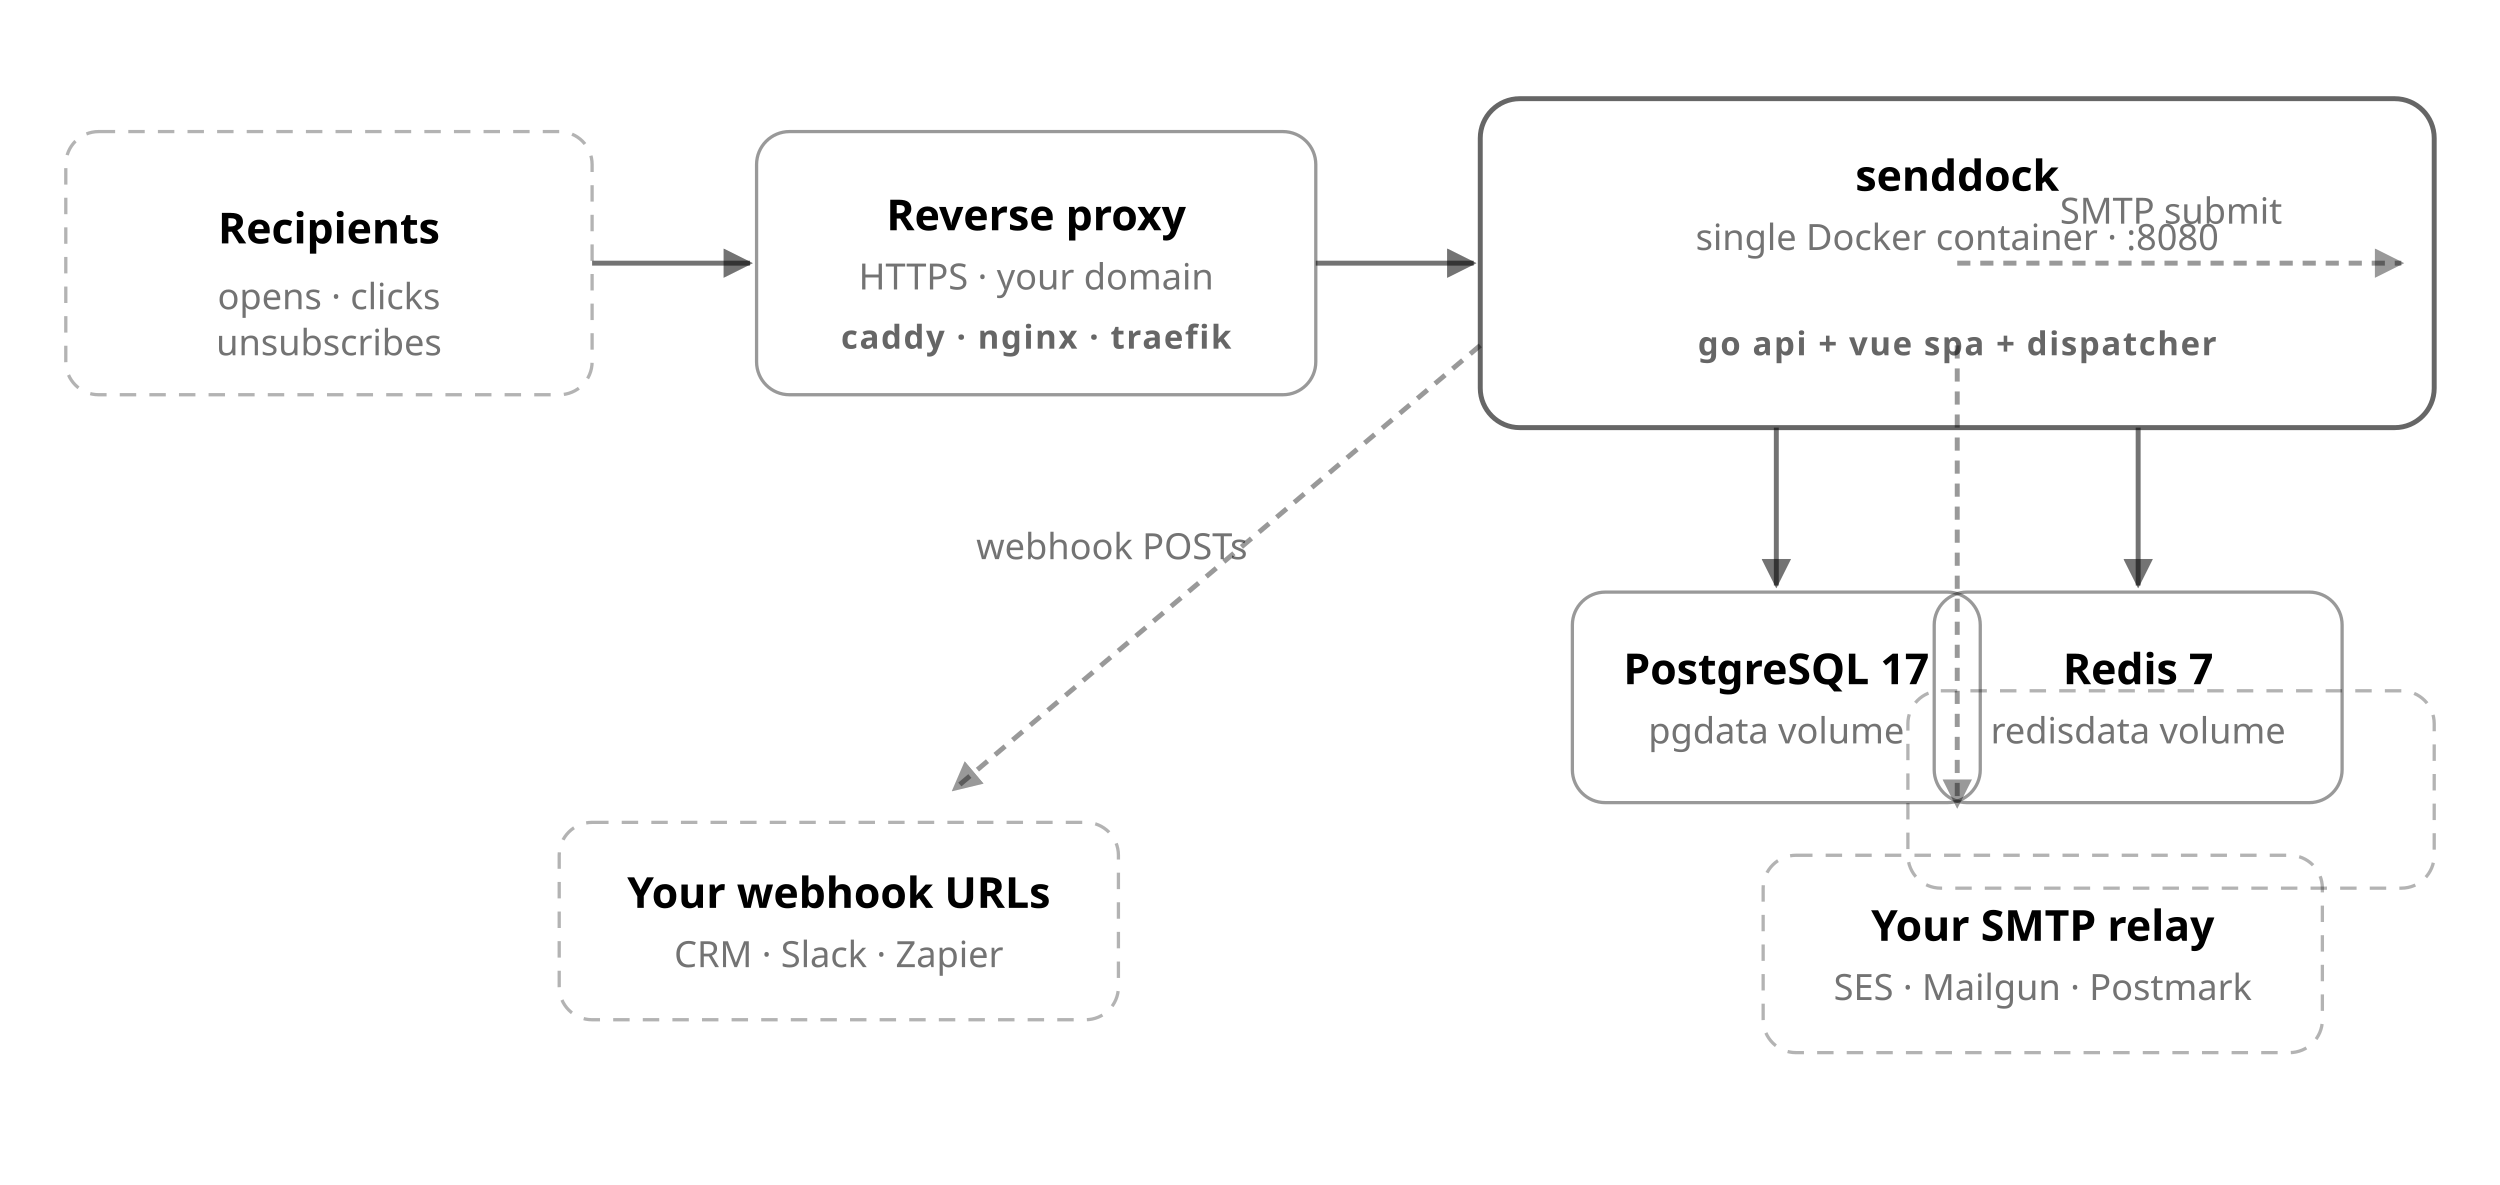
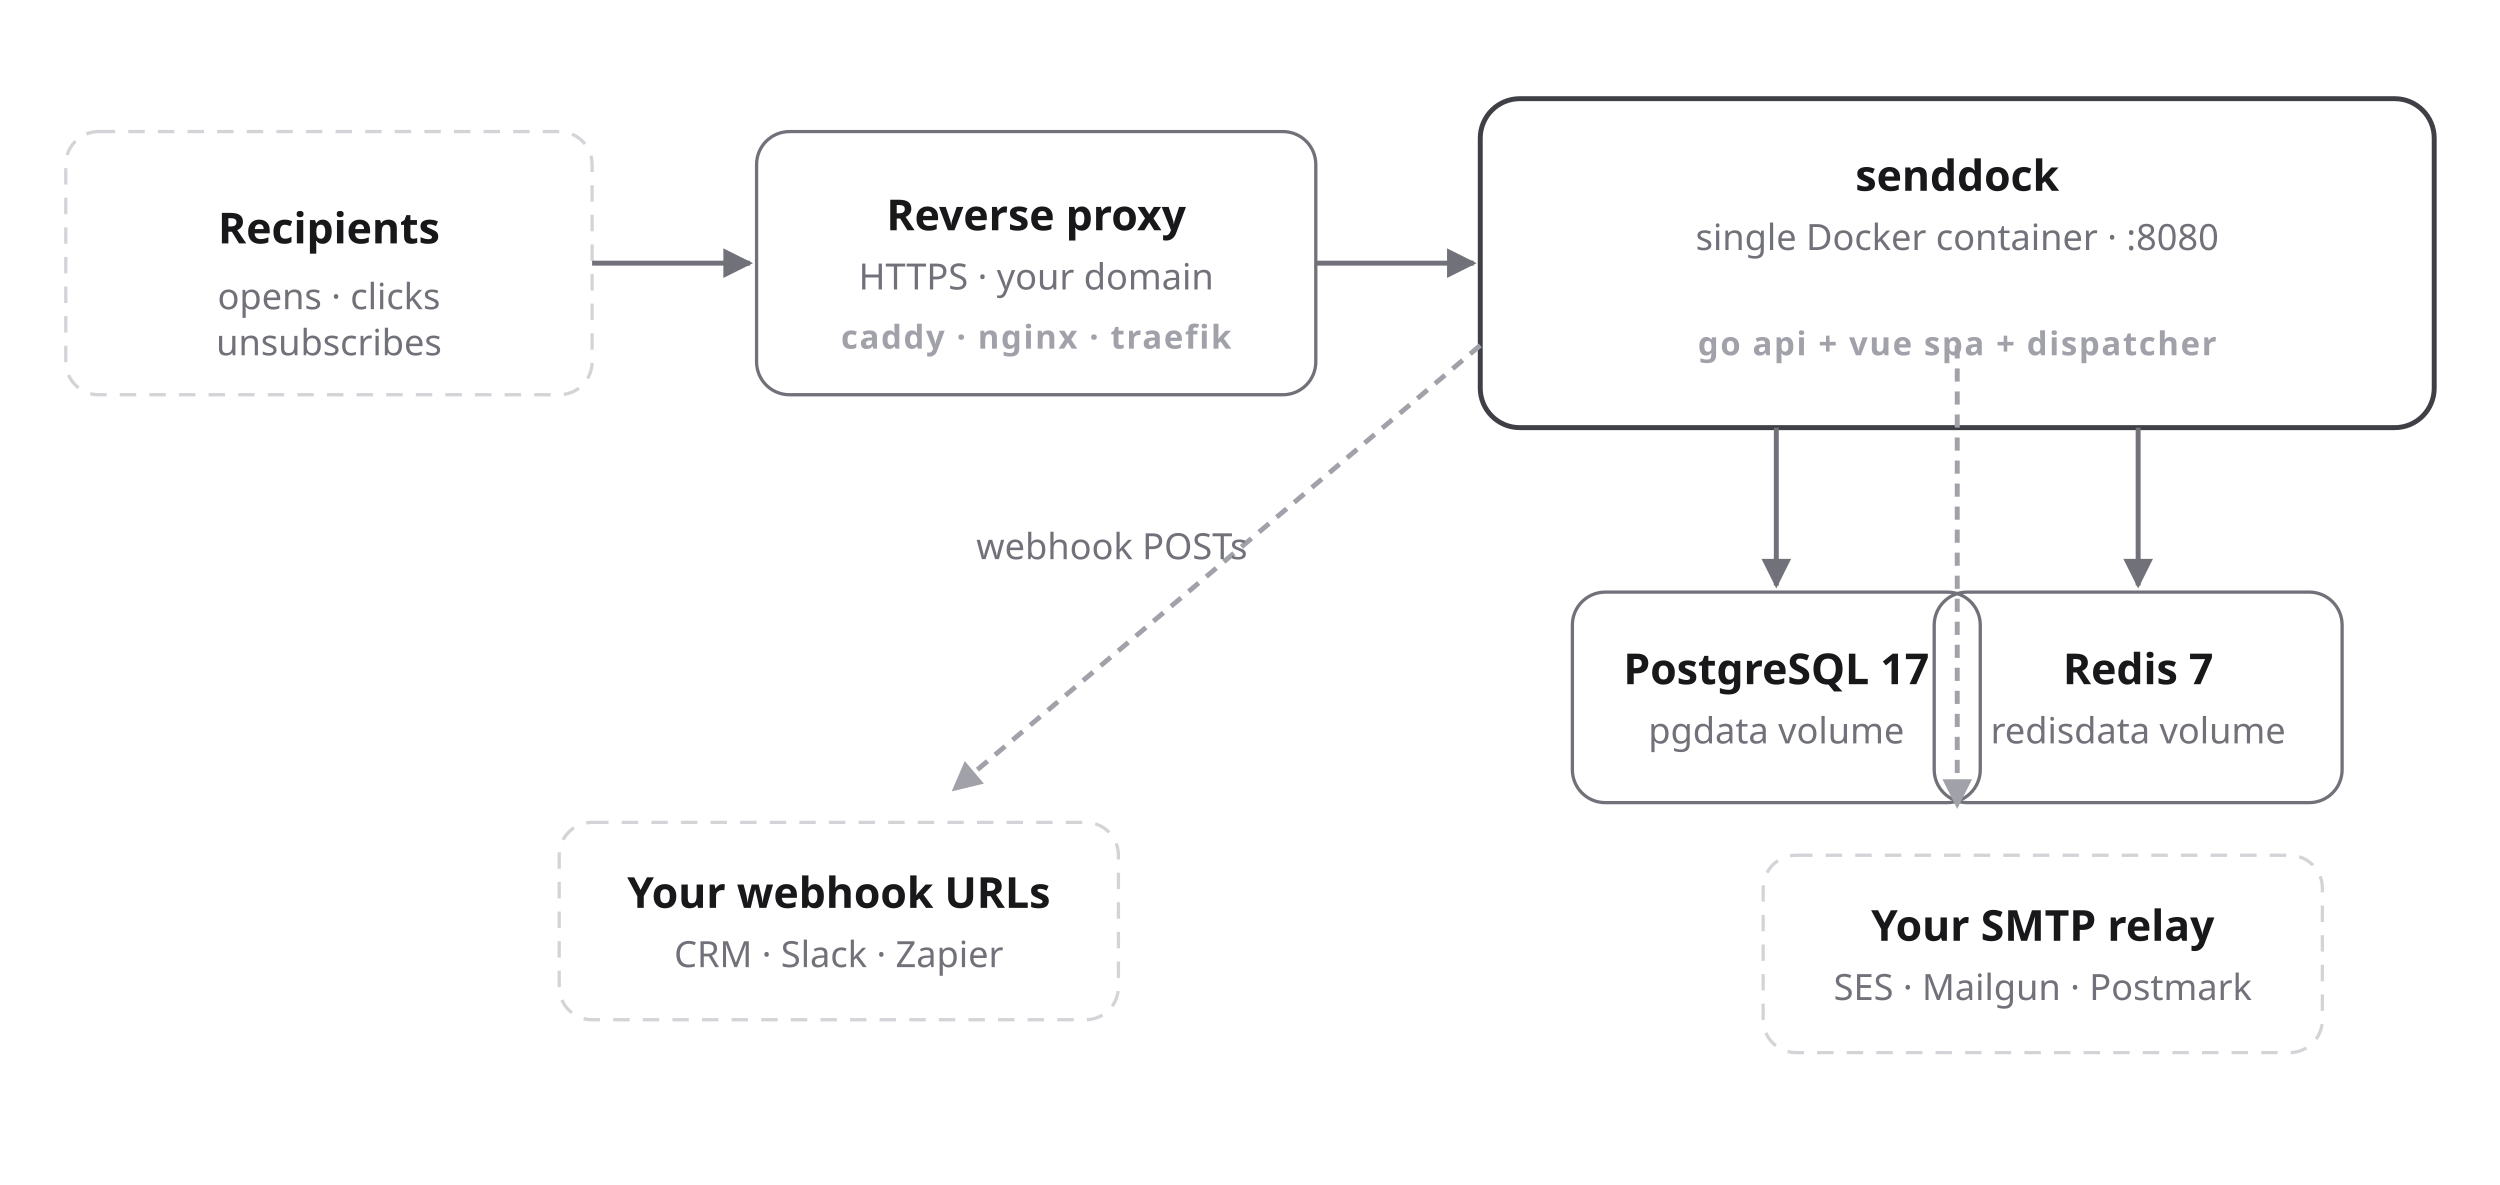
<svg xmlns="http://www.w3.org/2000/svg" viewBox="0 0 760 360" role="img" aria-label="SendDock self-hosted architecture: HTTPS reverse proxy fronts a single Go container that talks to PostgreSQL, Redis, your SMTP relay, and posts events to your webhook endpoints; recipients hit tracking and unsubscribe routes through the same proxy">
  <defs>
    <marker id="ar-a" viewBox="0 0 10 10" refX="9" refY="5" markerWidth="6" markerHeight="6" orient="auto-start-reverse">
-       <path d="M 0 0 L 10 5 L 0 10 z" fill="currentColor" opacity="0.55" />
+       <path d="M 0 0 L 10 5 L 0 10 z" class="arrow-head" />
    </marker>
    <marker id="ar-ad" viewBox="0 0 10 10" refX="9" refY="5" markerWidth="6" markerHeight="6" orient="auto-start-reverse">
-       <path d="M 0 0 L 10 5 L 0 10 z" fill="currentColor" opacity="0.4" />
+       <path d="M 0 0 L 10 5 L 0 10 z" class="arrow-head-soft" />
    </marker>
  </defs>
  <style>
-     .box { fill: none; stroke: currentColor; stroke-opacity: 0.4; }
-     .container { fill: none; stroke: currentColor; stroke-opacity: 0.6; stroke-width: 1.5; }
-     .ext { fill: none; stroke: currentColor; stroke-opacity: 0.3; stroke-dasharray: 5 4; }
-     .label { font: 600 13px ui-sans-serif, system-ui, sans-serif; fill: currentColor; }
-     .title { font: 700 13px ui-sans-serif, system-ui, sans-serif; fill: currentColor; }
-     .sub { font: 11px ui-sans-serif, system-ui, sans-serif; fill: currentColor; fill-opacity: 0.55; }
-     .pill { font: 600 10px ui-sans-serif, system-ui, sans-serif; letter-spacing: 0.05em; text-transform: uppercase; fill: currentColor; fill-opacity: 0.6; }
-     .arrow { stroke: currentColor; stroke-opacity: 0.55; fill: none; stroke-width: 1.5; }
-     .arrow-d { stroke: currentColor; stroke-opacity: 0.4; fill: none; stroke-width: 1.5; stroke-dasharray: 4 3; }
+     .arrow-head { fill: #71717a; }
+     .arrow-head-soft { fill: #a1a1aa; }
+     .box { fill: none; stroke: #71717a; }
+     .container { fill: none; stroke: #3f3f46; stroke-width: 1.5; }
+     .ext { fill: none; stroke: #d4d4d8; stroke-dasharray: 5 4; }
+     .label { font: 600 13px ui-sans-serif, system-ui, sans-serif; fill: #18181b; }
+     .title { font: 700 13px ui-sans-serif, system-ui, sans-serif; fill: #18181b; }
+     .sub { font: 11px ui-sans-serif, system-ui, sans-serif; fill: #71717a; }
+     .pill { font: 600 10px ui-sans-serif, system-ui, sans-serif; letter-spacing: 0.05em; text-transform: uppercase; fill: #a1a1aa; }
+     .arrow { stroke: #71717a; fill: none; stroke-width: 1.5; }
+     .arrow-d { stroke: #a1a1aa; fill: none; stroke-width: 1.5; stroke-dasharray: 4 3; }
+     @media (prefers-color-scheme: dark) {
+       .arrow-head { fill: #a1a1aa; }
+       .arrow-head-soft { fill: #71717a; }
+       .box { stroke: #a1a1aa; }
+       .container { stroke: #e4e4e7; }
+       .ext { stroke: #52525b; }
+       .label { fill: #fafafa; }
+       .title { fill: #fafafa; }
+       .sub { fill: #a1a1aa; }
+       .pill { fill: #71717a; }
+       .arrow { stroke: #a1a1aa; }
+       .arrow-d { stroke: #71717a; }
+     }
  </style>
  <g transform="translate(20,40)">
    <rect class="ext" x="0" y="0" width="160" height="80" rx="10" />
    <text class="title" x="80" y="34" text-anchor="middle">Recipients</text>
    <text class="sub" x="80" y="54" text-anchor="middle">opens · clicks</text>
    <text class="sub" x="80" y="68" text-anchor="middle">unsubscribes</text>
  </g>
  <line class="arrow" x1="180" y1="80" x2="228" y2="80" marker-end="url(#ar-a)" />
  <g transform="translate(230,40)">
    <rect class="box" x="0" y="0" width="170" height="80" rx="10" />
    <text class="title" x="85" y="30" text-anchor="middle">Reverse proxy</text>
    <text class="sub" x="85" y="48" text-anchor="middle">HTTPS · your domain</text>
    <text class="pill" x="85" y="66" text-anchor="middle">caddy · nginx · traefik</text>
  </g>
  <line class="arrow" x1="400" y1="80" x2="448" y2="80" marker-end="url(#ar-a)" />
  <g transform="translate(450,30)">
    <rect class="container" x="0" y="0" width="290" height="100" rx="12" />
    <text class="title" x="145" y="28" text-anchor="middle">senddock</text>
    <text class="sub" x="145" y="46" text-anchor="middle">single Docker container · :8080</text>
    <text class="pill" x="145" y="78" text-anchor="middle">go api + vue spa + dispatcher</text>
  </g>
  <line class="arrow" x1="540" y1="130" x2="540" y2="178" marker-end="url(#ar-a)" />
  <line class="arrow" x1="650" y1="130" x2="650" y2="178" marker-end="url(#ar-a)" />
  <g transform="translate(478,180)">
    <rect class="box" x="0" y="0" width="124" height="64" rx="10" />
    <text class="label" x="62" y="28" text-anchor="middle">PostgreSQL 17</text>
    <text class="sub" x="62" y="46" text-anchor="middle">pgdata volume</text>
  </g>
  <g transform="translate(588,180)">
    <rect class="box" x="0" y="0" width="124" height="64" rx="10" />
    <text class="label" x="62" y="28" text-anchor="middle">Redis 7</text>
    <text class="sub" x="62" y="46" text-anchor="middle">redisdata volume</text>
  </g>
-   <line class="arrow-d" x1="595" y1="80" x2="730" y2="80" marker-end="url(#ar-ad)" />
-   <text class="sub" x="660" y="68" text-anchor="middle">SMTP submit</text>
-   <g transform="translate(580,300)">
-     <rect class="ext" x="0" y="-90" width="160" height="60" rx="10" />
-   </g>
  <line class="arrow-d" x1="595" y1="105" x2="595" y2="245" marker-end="url(#ar-ad)" />
  <g transform="translate(536,260)">
    <rect class="ext" x="0" y="0" width="170" height="60" rx="10" />
    <text class="title" x="85" y="26" text-anchor="middle">Your SMTP relay</text>
    <text class="sub" x="85" y="44" text-anchor="middle">SES · Mailgun · Postmark</text>
  </g>
  <line class="arrow-d" x1="450" y1="105" x2="290" y2="240" marker-end="url(#ar-ad)" />
  <text class="sub" x="338" y="170" text-anchor="middle">webhook POSTs</text>
  <g transform="translate(170,250)">
    <rect class="ext" x="0" y="0" width="170" height="60" rx="10" />
    <text class="title" x="85" y="26" text-anchor="middle">Your webhook URLs</text>
    <text class="sub" x="85" y="44" text-anchor="middle">CRM · Slack · Zapier</text>
  </g>
</svg>
